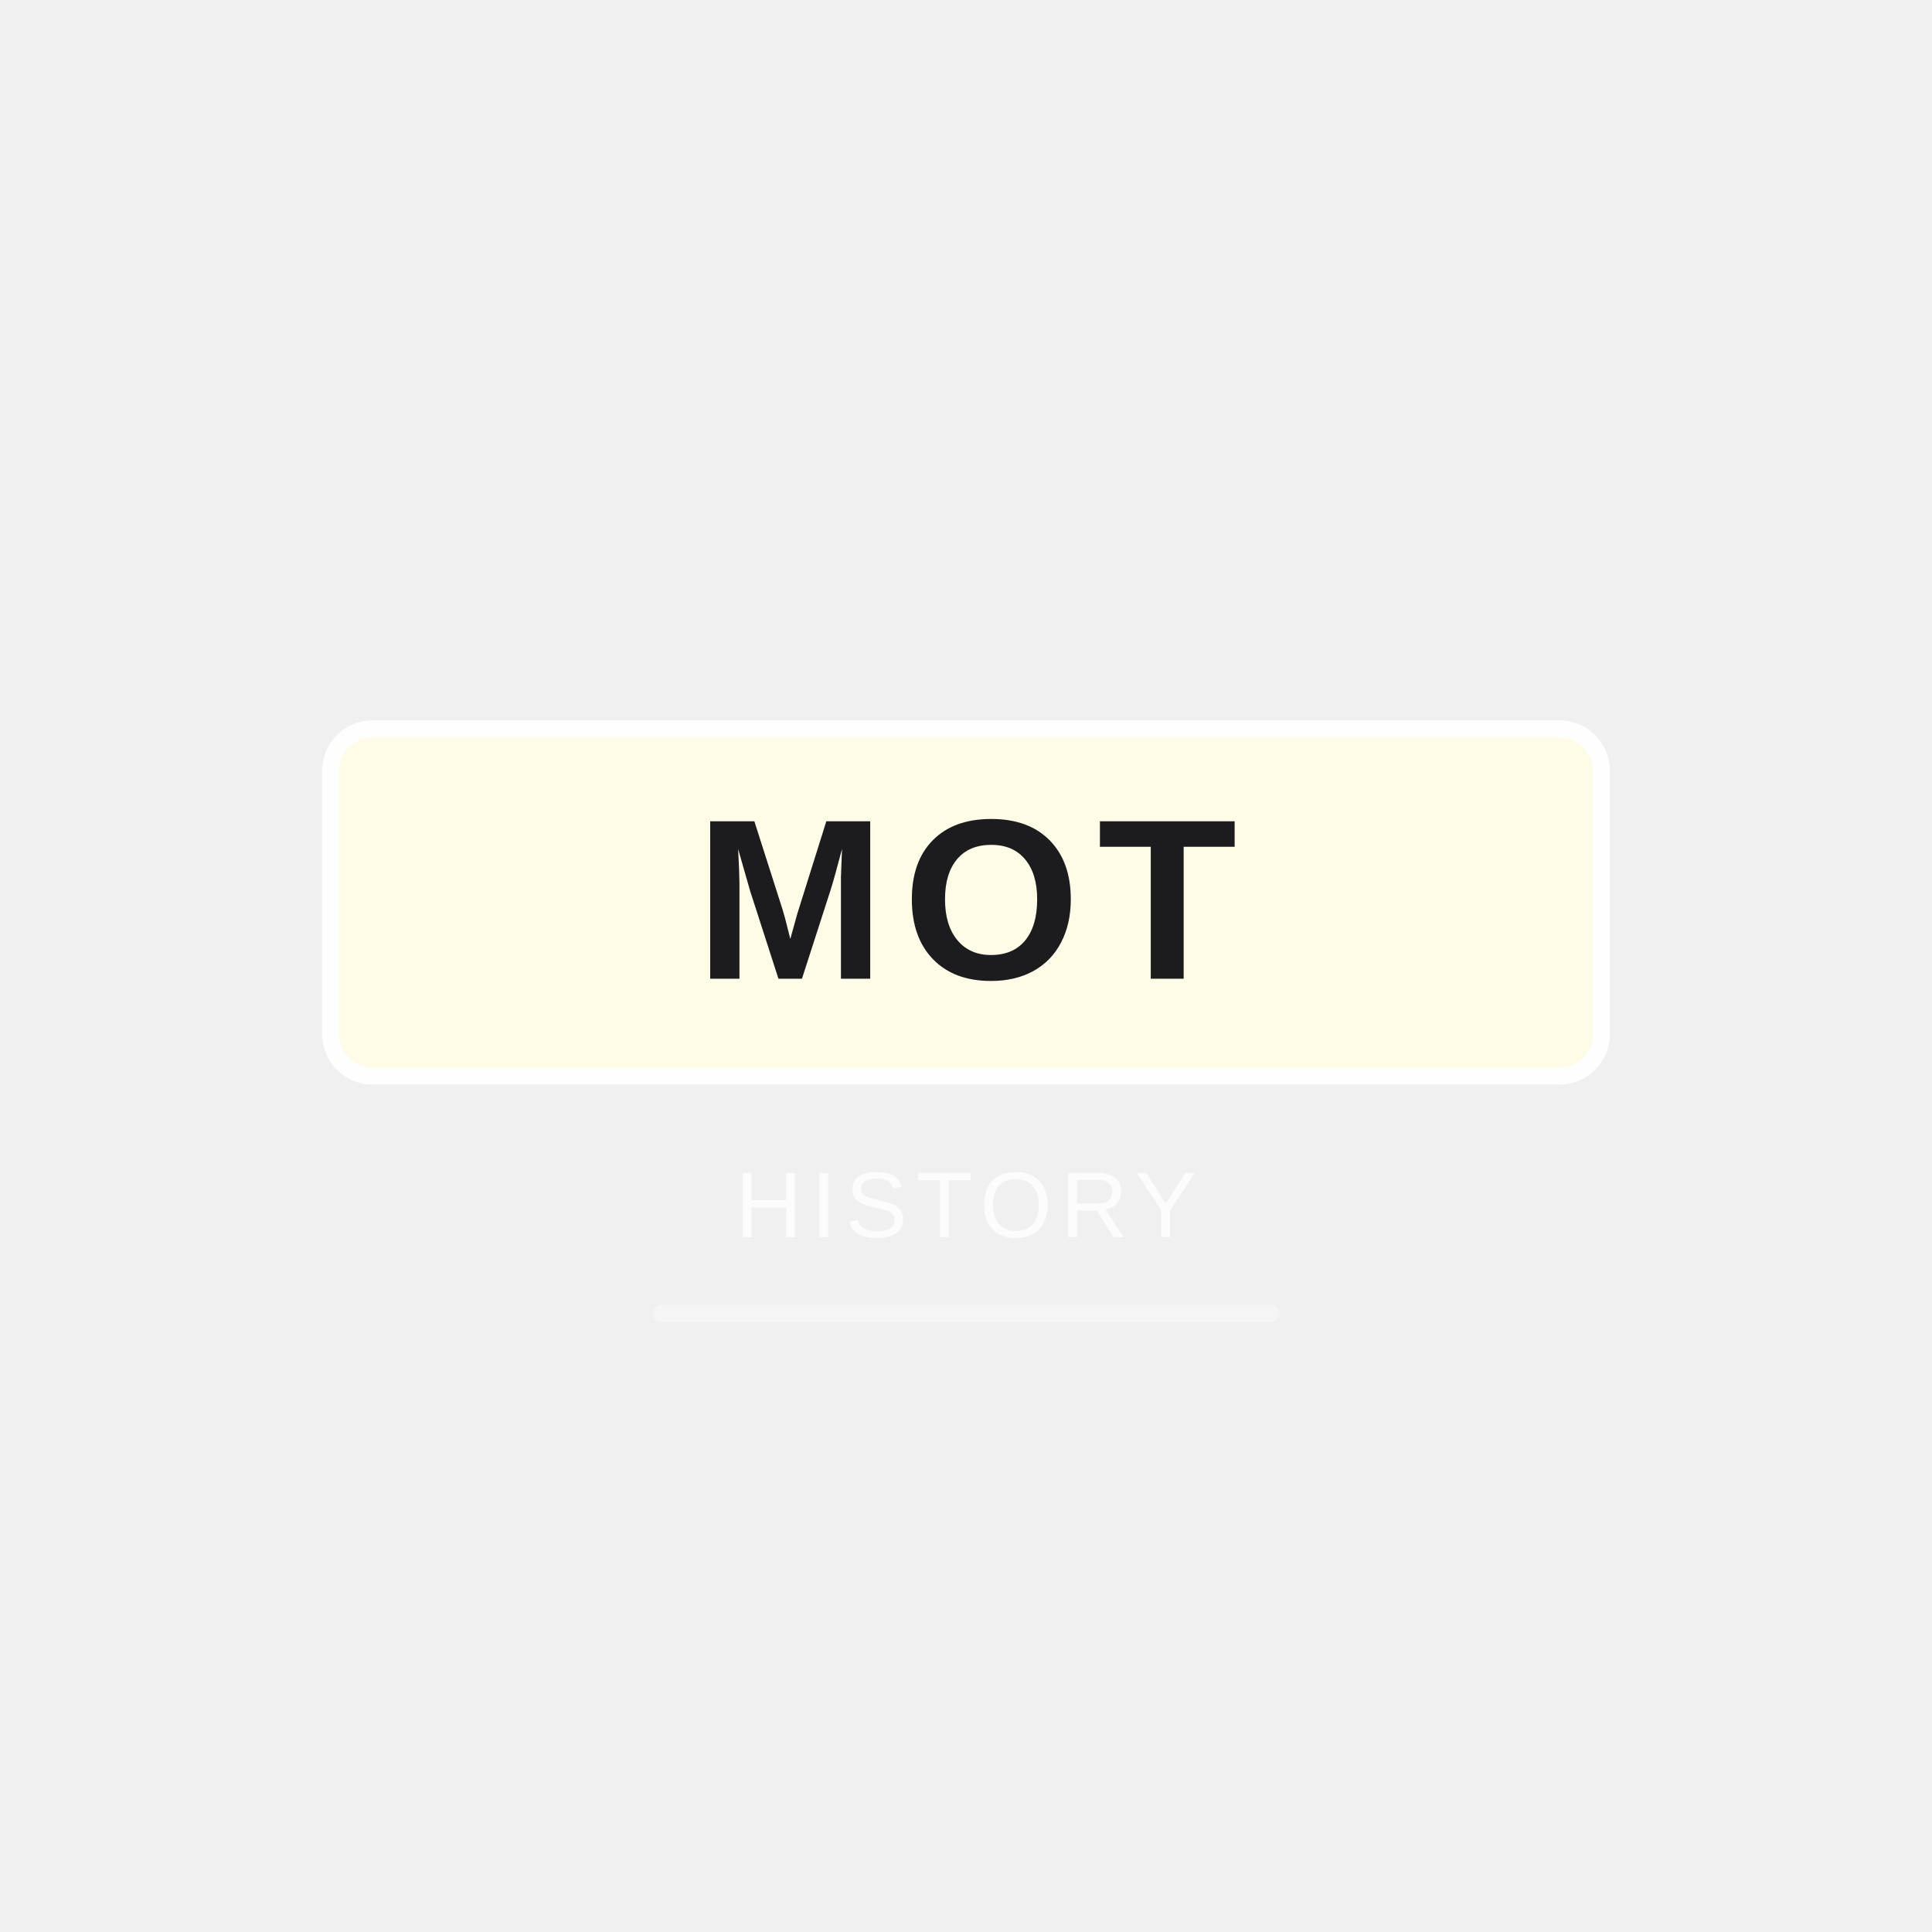
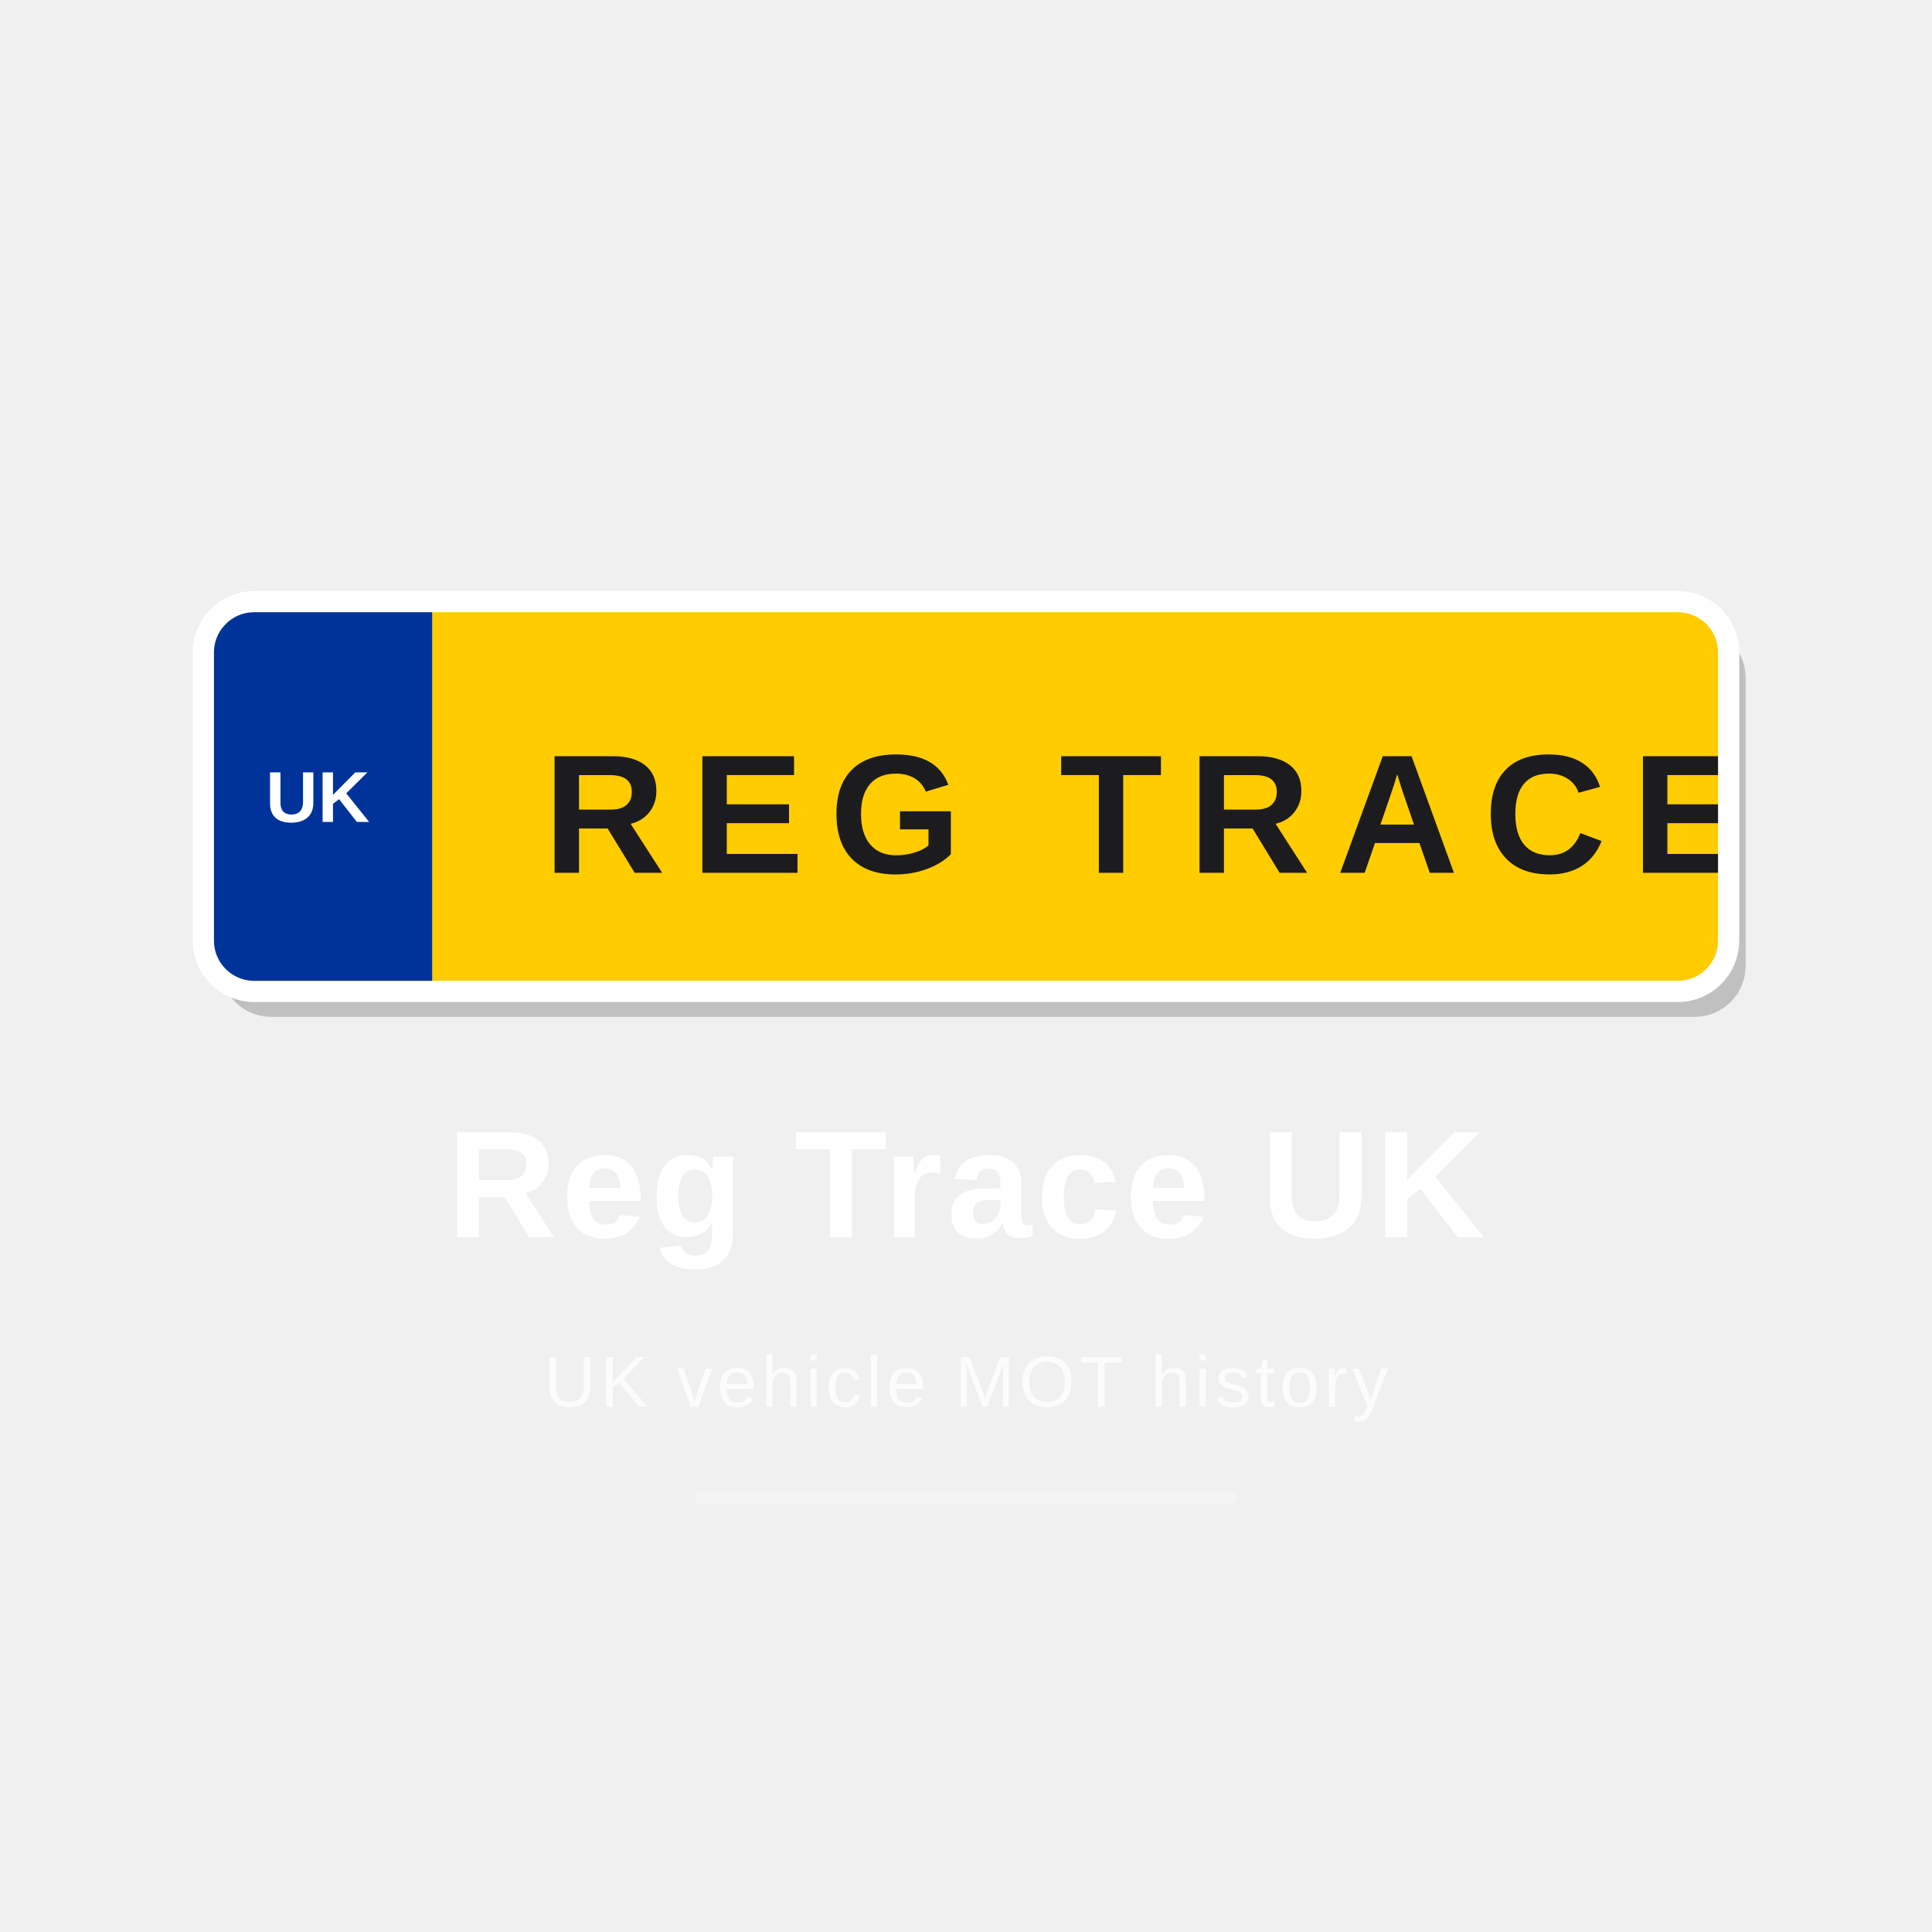
- <svg xmlns="http://www.w3.org/2000/svg" width="456" height="456" viewBox="0 0 456 456" version="1.1">
-   <rect x="78" y="172" width="300" height="82" rx="10" fill="#FFFDE7" stroke="#FFFFFF" stroke-width="4" opacity="0.95" />
-   <text x="228" y="231" font-family="Arial, sans-serif" font-size="54" font-weight="bold" fill="#1C1C1E" text-anchor="middle" letter-spacing="4">MOT</text>
-   <text x="228" y="292" font-family="Arial, sans-serif" font-size="22" fill="#FFFFFF" text-anchor="middle" opacity="0.8" letter-spacing="2">HISTORY</text>
-   <rect x="154" y="308" width="148" height="4" rx="2" fill="#FFFFFF" opacity="0.35" />
+ <svg xmlns="http://www.w3.org/2000/svg" width="456" height="456" viewBox="0 0 456 456">
+   <defs>
+     <clipPath id="splashPlateClip">
+       <rect x="48" y="142" width="360" height="92" rx="12" />
+     </clipPath>
+   </defs>
+   <rect x="52" y="148" width="360" height="92" rx="12" fill="#000000" opacity="0.20" />
+   <rect x="48" y="142" width="360" height="92" rx="12" fill="#FFCC00" />
+   <g clip-path="url(#splashPlateClip)">
+     <rect x="48" y="142" width="54" height="92" fill="#003399" />
+   </g>
+   <text x="75" y="194" font-family="Arial, Helvetica, sans-serif" font-size="17" font-weight="bold" fill="#FFFFFF" text-anchor="middle">UK</text>
+   <text x="270" y="206" font-family="Arial, Helvetica, sans-serif" font-size="40" font-weight="bold" fill="#1C1C1E" text-anchor="middle" letter-spacing="6">REG TRACE</text>
+   <rect x="48" y="142" width="360" height="92" rx="12" fill="none" stroke="#FFFFFF" stroke-width="5" />
+   <text x="228" y="292" font-family="Arial, Helvetica, sans-serif" font-size="36" font-weight="bold" fill="#FFFFFF" text-anchor="middle" letter-spacing="1">Reg Trace UK</text>
+   <text x="228" y="332" font-family="Arial, Helvetica, sans-serif" font-size="17" fill="#FFFFFF" text-anchor="middle" opacity="0.78" letter-spacing="1">UK vehicle MOT history</text>
+   <rect x="164" y="352" width="128" height="3" rx="1.5" fill="#FFFFFF" opacity="0.30" />
</svg>
